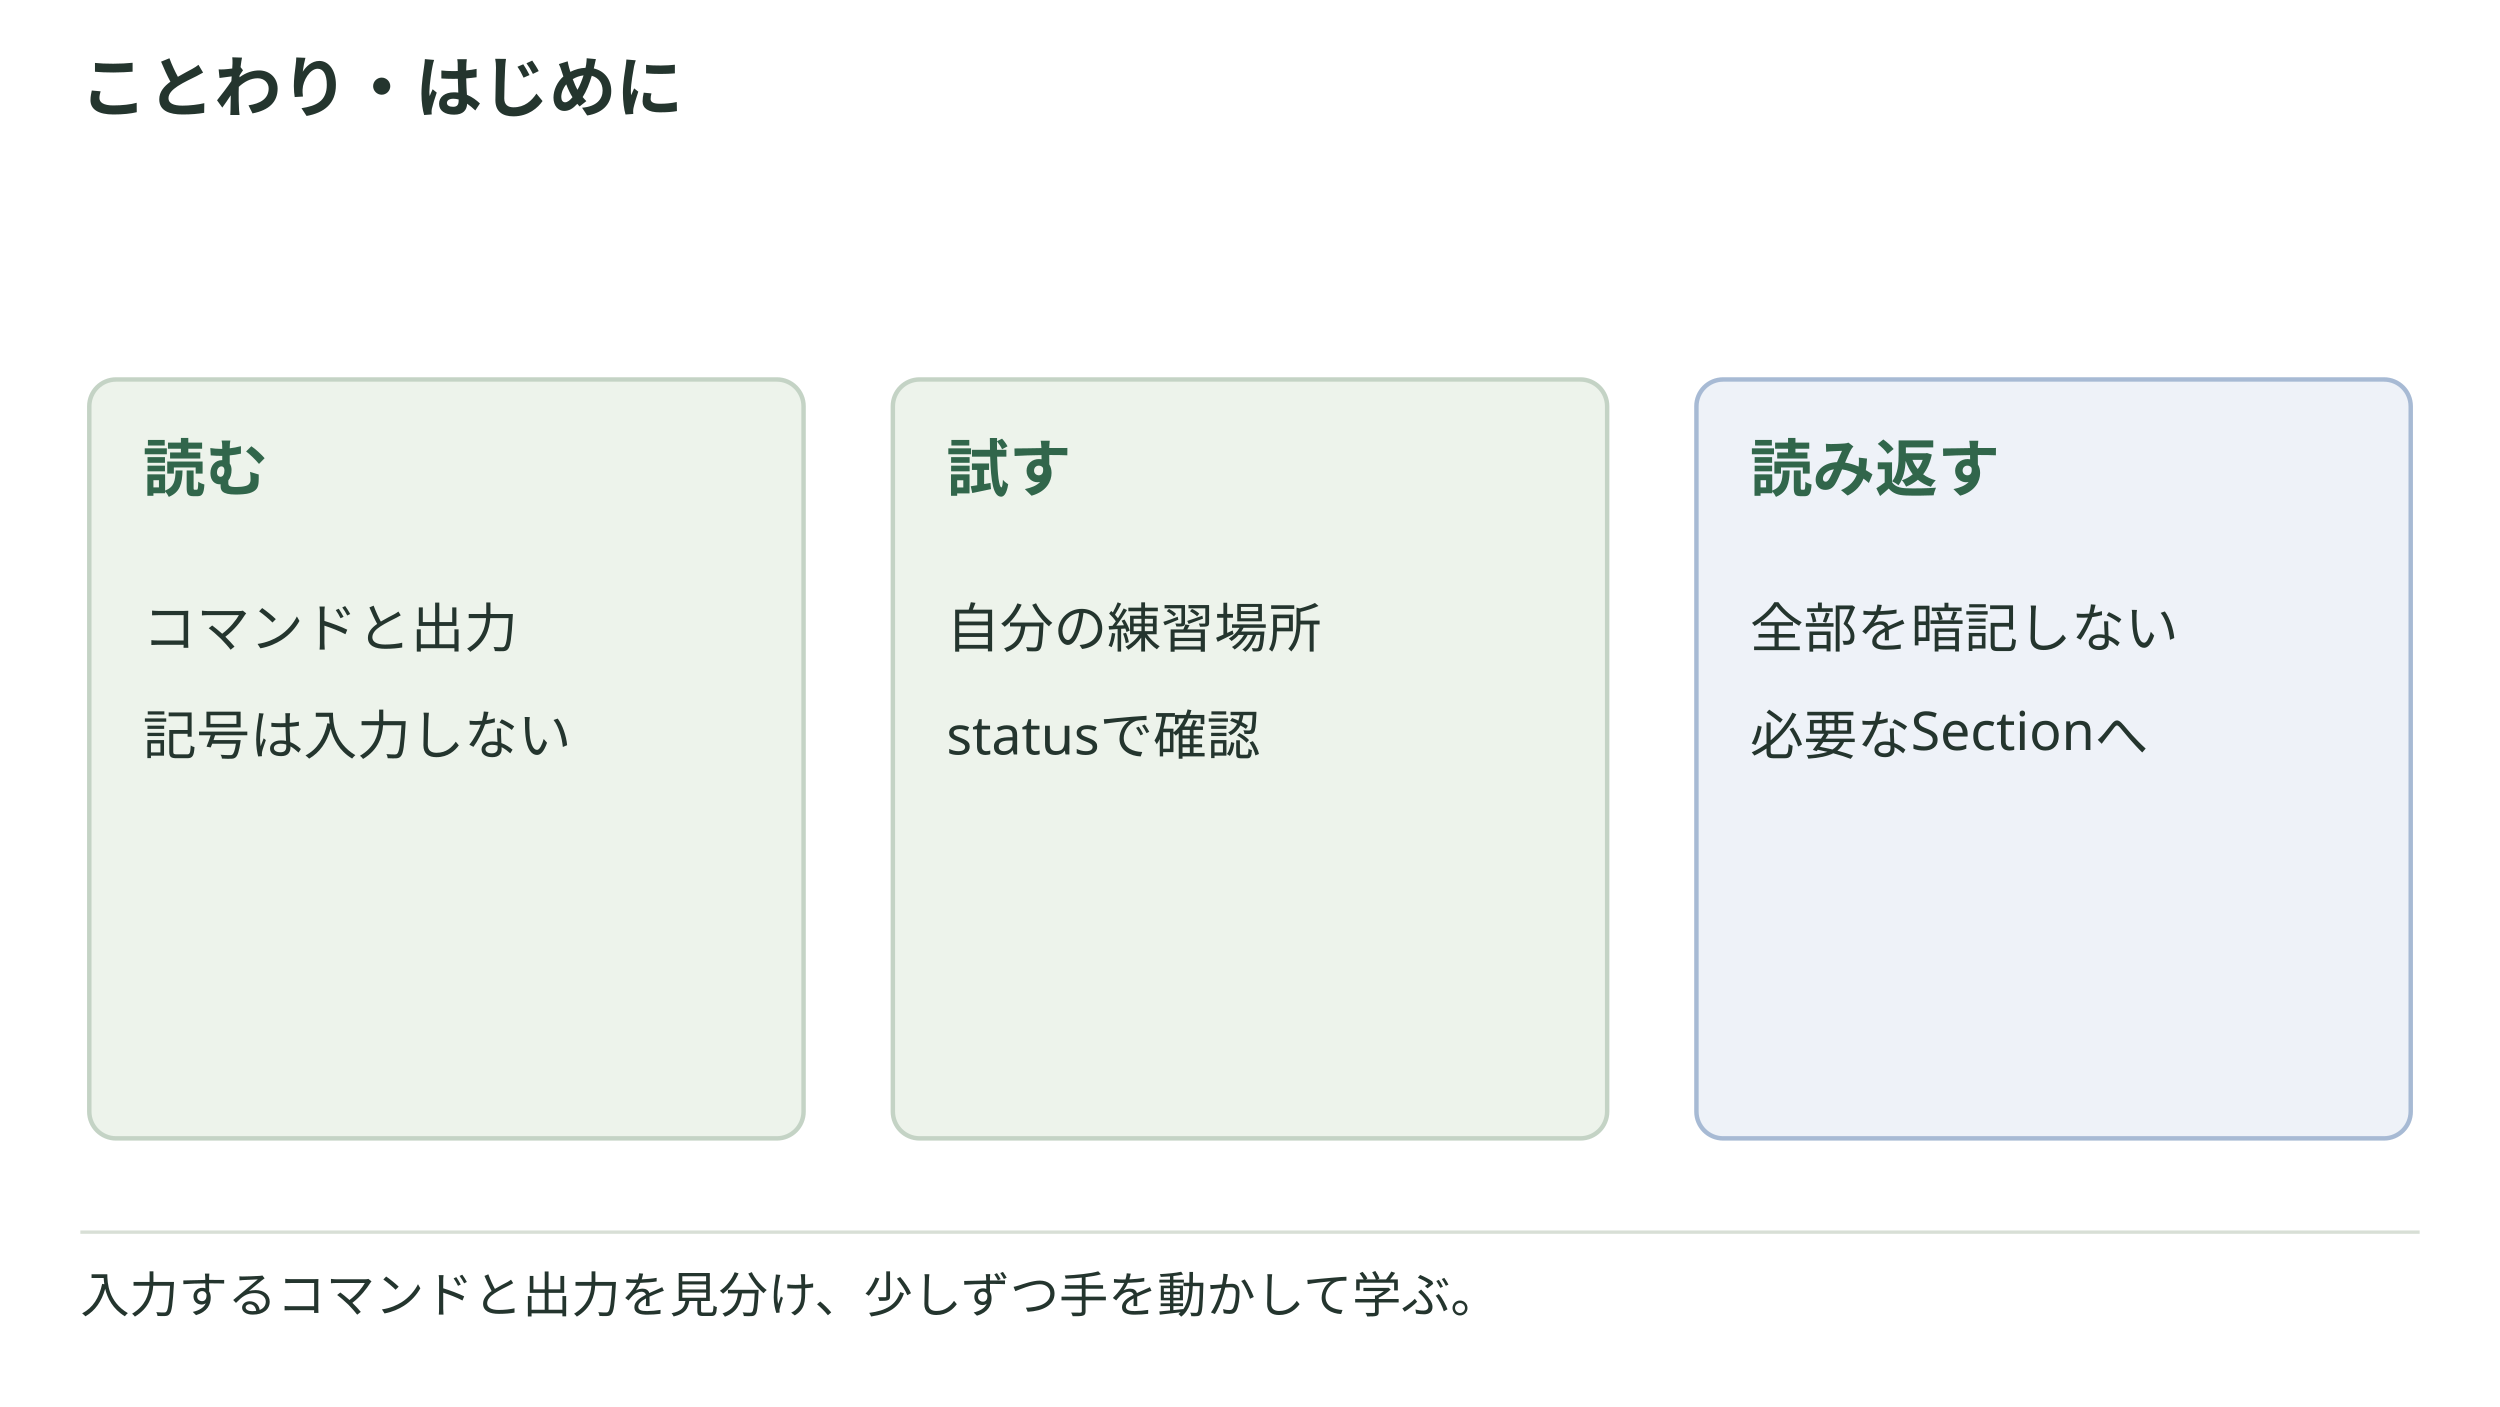
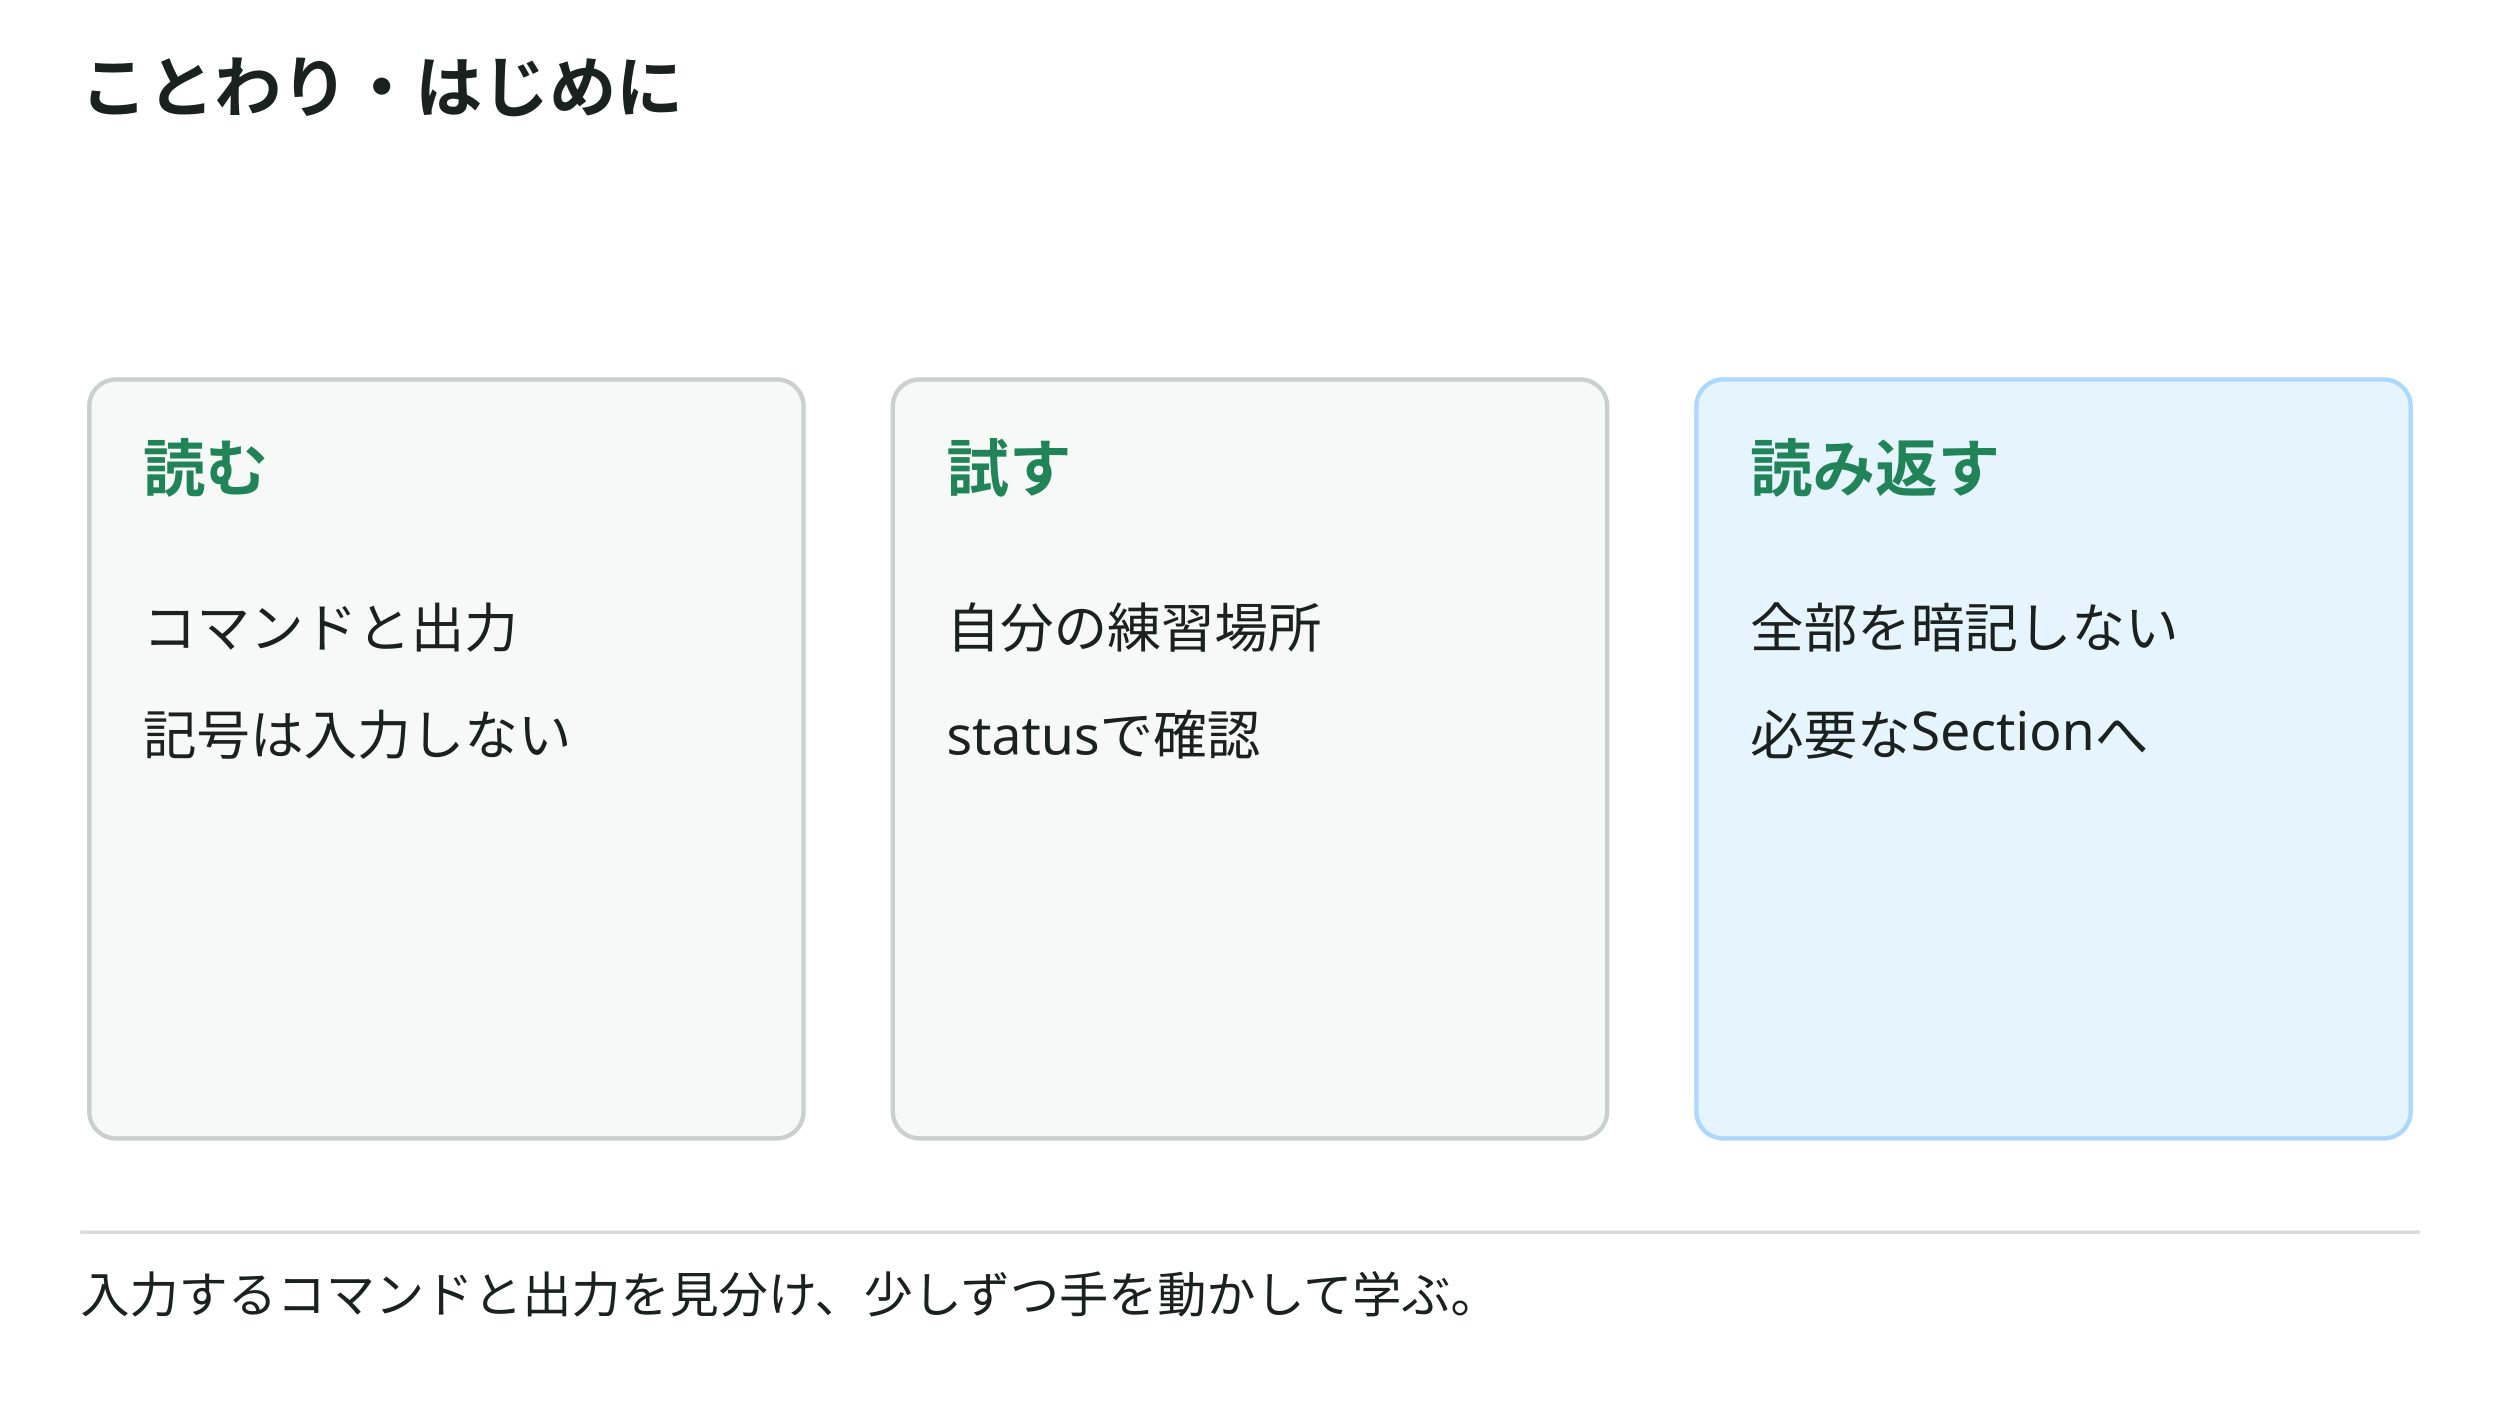
<svg xmlns="http://www.w3.org/2000/svg" class="curriculum-guide" viewBox="0 0 1120 630" role="img" aria-labelledby="curriculum-title curriculum-desc" data-current-state="intro-preparation-notice">
  <style>
- svg.curriculum-guide {background:#fbfcf9;font-family:"Noto Sans JP","Yu Gothic",Meiryo,sans-serif;}
- svg.curriculum-guide text {fill:#24352e;font-size:28px;white-space:pre;}
+ svg.curriculum-guide {background:#fbfdfc;font-family:"Hiragino Sans","Noto Sans JP","Yu Gothic",Meiryo,sans-serif;}
+ svg.curriculum-guide text {fill:#1a211e;font-size:28px;white-space:pre;}
svg.curriculum-guide .heading {font-size:30px;font-weight:700;}
- svg.curriculum-guide .strong {fill:#31664b;font-weight:700;}
+ svg.curriculum-guide .strong {fill:#218358;font-weight:700;}
svg.curriculum-guide .small {font-size:24px;}
svg.curriculum-guide .tiny {font-size:21px;}
svg.curriculum-guide .footer {font-size:22px;}
svg.curriculum-guide .mono {font-family:Consolas,monospace;}
- svg.curriculum-guide .muted {fill:#65736a;}
- svg.curriculum-guide .blue {fill:#486d9b;}
- svg.curriculum-guide .card {fill:#edf3eb;stroke:#c4d3c5;stroke-width:2;}
- svg.curriculum-guide .blue-card {fill:#eef2f8;stroke:#a7bad4;}
- svg.curriculum-guide .divider {fill:none;stroke:#d8dfd6;stroke-width:1.5;}
- svg.curriculum-guide .edge {fill:none;stroke:#a2ada5;stroke-width:3;}
- svg.curriculum-guide .action {fill:none;stroke:#31664b;stroke-width:2.5;}
- svg.curriculum-guide .commit {fill:#6f9e78;stroke:#31664b;stroke-width:2;}
- svg.curriculum-guide .faded {fill:#f1f3f0;stroke:#b9c2ba;stroke-dasharray:3 3;}
- svg.curriculum-guide .reference {fill:none;stroke:#31664b;stroke-width:2.5;}
+ svg.curriculum-guide .muted {fill:#5f6563;}
+ svg.curriculum-guide .blue {fill:#0d74ce;}
+ svg.curriculum-guide .card {fill:#f7f9f8;stroke:#cbcfcd;stroke-width:2;}
+ svg.curriculum-guide .blue-card {fill:#e6f4fe;stroke:#acd8fc;}
+ svg.curriculum-guide .divider {fill:none;stroke:#d7dad9;stroke-width:1.5;}
+ svg.curriculum-guide .edge {fill:none;stroke:#868e8b;stroke-width:3;}
+ svg.curriculum-guide .action {fill:none;stroke:#218358;stroke-width:2.5;}
+ svg.curriculum-guide .commit {fill:#30a46c;stroke:#218358;stroke-width:2;}
+ svg.curriculum-guide .faded {fill:#f7f9f8;stroke:#b8bcba;stroke-dasharray:3 3;}
+ svg.curriculum-guide .reference {fill:none;stroke:#218358;stroke-width:2.5;}
svg.curriculum-guide &gt; g[data-state] {display:none;}
svg.curriculum-guide[data-current-state="intro-preparation-notice"] &gt; g[data-state="intro-preparation-notice"],
svg.curriculum-guide[data-current-state="intro-conclusion-conclusion"] &gt; g[data-state="intro-conclusion-conclusion"],
svg.curriculum-guide[data-current-state="solo-flow-simple-flow"] &gt; g[data-state="solo-flow-simple-flow"],
svg.curriculum-guide[data-current-state="solo-basic-stash-options"] &gt; g[data-state="solo-basic-stash-options"],
svg.curriculum-guide[data-current-state="solo-practice-create-repository"] &gt; g[data-state="solo-practice-create-repository"],
svg.curriculum-guide[data-current-state="solo-practice-ssh-clone"] &gt; g[data-state="solo-practice-ssh-clone"],
svg.curriculum-guide[data-current-state="solo-practice-record"] &gt; g[data-state="solo-practice-record"],
svg.curriculum-guide[data-current-state="solo-practice-publish"] &gt; g[data-state="solo-practice-publish"],
svg.curriculum-guide[data-current-state="solo-summary-summary"] &gt; g[data-state="solo-summary-summary"],
svg.curriculum-guide[data-current-state="branches-internals-primitive"] &gt; g[data-state="branches-internals-primitive"],
svg.curriculum-guide[data-current-state="branches-concepts-branch-commit"] &gt; g[data-state="branches-concepts-branch-commit"],
svg.curriculum-guide[data-current-state="branches-summary-reachable"] &gt; g[data-state="branches-summary-reachable"],
svg.curriculum-guide[data-current-state="collaboration-issues-motivation"] &gt; g[data-state="collaboration-issues-motivation"],
svg.curriculum-guide[data-current-state="branch-commands-branch-branch"] &gt; g[data-state="branch-commands-branch-branch"],
svg.curriculum-guide[data-current-state="branch-commands-switch-checkout-switch"] &gt; g[data-state="branch-commands-switch-checkout-switch"],
svg.curriculum-guide[data-current-state="advanced-inspect-show-and-blame"] &gt; g[data-state="advanced-inspect-show-and-blame"],
svg.curriculum-guide[data-current-state="advanced-remote-remote-and-tracking"] &gt; g[data-state="advanced-remote-remote-and-tracking"],
svg.curriculum-guide[data-current-state="advanced-recover-rescue-branch"] &gt; g[data-state="advanced-recover-rescue-branch"],
svg.curriculum-guide[data-current-state="advanced-tags-release-tag"] &gt; g[data-state="advanced-tags-release-tag"],
svg.curriculum-guide[data-current-state="advanced-bisect-bisect-start"] &gt; g[data-state="advanced-bisect-bisect-start"],
svg.curriculum-guide[data-current-state="advanced-bisect-bisect-finish"] &gt; g[data-state="advanced-bisect-bisect-finish"],
svg.curriculum-guide[data-current-state="tips-worktree-worktree-lifecycle"] &gt; g[data-state="tips-worktree-worktree-lifecycle"],
svg.curriculum-guide[data-current-state="tips-submodule-submodule-update"] &gt; g[data-state="tips-submodule-submodule-update"],
svg.curriculum-guide[data-current-state="tips-conflicts-conflict-map"] &gt; g[data-state="tips-conflicts-conflict-map"],
svg.curriculum-guide[data-current-state="tips-conflicts-stash-conflict"] &gt; g[data-state="tips-conflicts-stash-conflict"],
svg.curriculum-guide[data-current-state="tips-conflicts-rebase-conflict"] &gt; g[data-state="tips-conflicts-rebase-conflict"],
svg.curriculum-guide[data-current-state="tips-data-loss-loss-reset-checkout"] &gt; g[data-state="tips-data-loss-loss-reset-checkout"],
svg.curriculum-guide[data-current-state="tips-data-loss-loss-clean"] &gt; g[data-state="tips-data-loss-loss-clean"],
svg.curriculum-guide[data-current-state="tips-data-loss-loss-unreachable"] &gt; g[data-state="tips-data-loss-loss-unreachable"],
svg.curriculum-guide[data-current-state="tips-aliases-git-alias"] &gt; g[data-state="tips-aliases-git-alias"],
svg.curriculum-guide[data-current-state="tips-aliases-bash-alias"] &gt; g[data-state="tips-aliases-bash-alias"],
svg.curriculum-guide[data-current-state="tips-aliases-powershell-function"] &gt; g[data-state="tips-aliases-powershell-function"],
svg.curriculum-guide[data-current-state="tips-gh-gh-intro"] &gt; g[data-state="tips-gh-gh-intro"],
svg.curriculum-guide[data-current-state="tips-gh-gh-issue-workflow"] &gt; g[data-state="tips-gh-gh-issue-workflow"],
- svg.curriculum-guide[data-current-state="tips-gh-gh-pr-workflow"] &gt; g[data-state="tips-gh-gh-pr-workflow"] {display:block;}
+ svg.curriculum-guide[data-current-state="tips-gh-gh-pr-workflow"] &gt; g[data-state="tips-gh-gh-pr-workflow"],
+ svg.curriculum-guide[data-current-state="collaboration-summary-workflow"] &gt; g[data-state="collaboration-summary-workflow"],
+ svg.curriculum-guide[data-current-state="collaboration-summary-review"] &gt; g[data-state="collaboration-summary-review"] {display:block;}
</style>
  <g data-state="intro-preparation-notice">
    <text x="36" y="50" class="heading">ことわり・はじめに</text>
    <rect x="40" y="170" width="320" height="340" rx="12" class="card" />
    <text x="64" y="220" class="strong">読む</text>
    <text x="64" y="290" class="small">コマンドと出力</text>
    <text x="64" y="338" class="small">記号は入力しない</text>
    <rect x="400" y="170" width="320" height="340" rx="12" class="card" />
    <text x="424" y="220" class="strong">試す</text>
    <text x="424" y="290" class="small">自分の練習場所</text>
    <text x="424" y="338" class="small">statusで確認</text>
    <rect x="760" y="170" width="320" height="340" rx="12" class="card blue-card" />
    <text x="784" y="220" class="strong">読み返す</text>
    <text x="784" y="290" class="small">全部を暗記しない</text>
    <text x="784" y="338" class="small">必要なSectionへ</text>
    <path d="M36 552 H1084" class="divider" />
    <text x="36" y="588" class="footer">入力するコマンドと出力を見分け、少しずつ手を動かして学ぶ。</text>
  </g>
  <g data-state="intro-conclusion-conclusion">
    <text x="36" y="50" class="heading">まずは結論：記録して、共有する</text>
    <rect x="40" y="170" width="320" height="340" rx="12" class="card" />
    <text x="64" y="220" class="strong">作業ファイル</text>
    <text x="64" y="290" class="small">編集して保存</text>
    <text x="64" y="338" class="small">statusで確認</text>
    <rect x="400" y="170" width="320" height="340" rx="12" class="card" />
    <text x="424" y="220" class="strong">手元の履歴</text>
    <text x="424" y="290" class="small">addで選ぶ</text>
    <text x="424" y="338" class="small">commitで記録</text>
    <rect x="760" y="170" width="320" height="340" rx="12" class="card blue-card" />
    <text x="784" y="220" class="strong">共有先の履歴</text>
    <text x="784" y="290" class="small">pushで送る</text>
    <text x="784" y="338" class="small">pullで取り込む</text>
    <path d="M36 552 H1084" class="divider" />
    <text x="36" y="588" class="footer">保存の次にadd・commitで履歴を残し、pushで共有先へ送る。</text>
  </g>
  <g data-state="solo-flow-simple-flow">
    <text x="36" y="50" class="heading">簡単な流れ：4つの領域と3つの操作</text>
    <rect x="40" y="195" width="230" height="225" rx="12" class="card" />
    <text x="58" y="250" class="mono strong small">working tree</text>
    <text x="58" y="305" class="small">編集するファイル</text>
    <path class="action" d="M274 370 h30 m-8 -6 l8 6 l-8 6" />
    <text x="245" y="460" class="small mono">add</text>
    <rect x="310" y="195" width="230" height="225" rx="12" class="card" />
    <text x="328" y="250" class="mono strong small">index</text>
    <text x="328" y="305" class="small">次の記録の内容</text>
    <path class="action" d="M544 370 h30 m-8 -6 l8 6 l-8 6" />
    <text x="515" y="460" class="small mono">commit</text>
    <rect x="580" y="195" width="230" height="225" rx="12" class="card" />
    <text x="598" y="250" class="mono strong small">local repo.</text>
    <text x="598" y="305" class="small">手元の履歴</text>
    <path class="action" d="M814 370 h30 m-8 -6 l8 6 l-8 6" />
    <text x="785" y="460" class="small mono">push</text>
    <rect x="850" y="195" width="230" height="225" rx="12" class="card" />
    <text x="868" y="250" class="mono strong small">remote repo.</text>
    <text x="868" y="305" class="small">共有先の履歴</text>
    <path d="M36 552 H1084" class="divider" />
    <text x="36" y="588" class="footer">working tree → index → local repository → remote repositoryの順に反映する。</text>
  </g>
  <g data-state="solo-basic-stash-options">
    <text x="36" y="50" class="heading">stashの既定・apply・pop・-u・saveを区別する</text>
    <rect x="40" y="170" width="320" height="340" rx="12" class="card" />
    <text x="64" y="220" class="strong">退避</text>
    <text x="64" y="290" class="small">stash / stash push</text>
    <text x="64" y="338" class="small">-u は未追跡も</text>
    <rect x="400" y="170" width="320" height="340" rx="12" class="card" />
    <text x="424" y="220" class="strong">適用して残す</text>
    <text x="424" y="290" class="small">stash apply</text>
    <text x="424" y="338" class="small">listから選ぶ</text>
    <rect x="760" y="170" width="320" height="340" rx="12" class="card blue-card" />
    <text x="784" y="220" class="strong">適用後に削除</text>
    <text x="784" y="290" class="small">stash pop</text>
    <text x="784" y="338" class="small">競合時は残る</text>
    <path d="M36 552 H1084" class="divider" />
    <text x="36" y="588" class="footer">pushで退避し、listで選び、applyかpopで戻す。-uは未追跡も含む。</text>
  </g>
  <g data-state="solo-practice-create-repository">
    <text x="36" y="50" class="heading">GitHubで練習用リポジトリを作る</text>
    <rect x="40" y="170" width="320" height="340" rx="12" class="card" />
    <text x="64" y="220" class="strong">GitHubで作成</text>
    <text x="64" y="290" class="small">自分のアカウント</text>
    <text x="64" y="338" class="small">READMEを追加</text>
    <rect x="400" y="170" width="320" height="340" rx="12" class="card" />
    <text x="424" y="220" class="strong">SSH URLを確認</text>
    <text x="424" y="290" class="small">CodeからSSHを選ぶ</text>
    <text x="424" y="338" class="small">git@github.com:...</text>
    <rect x="760" y="170" width="320" height="340" rx="12" class="card blue-card" />
    <text x="784" y="220" class="strong">次はclone</text>
    <text x="784" y="290" class="small">新しい作業場所へ</text>
    <text x="784" y="338" class="small">既存作業と分ける</text>
    <path d="M36 552 H1084" class="divider" />
    <text x="36" y="588" class="footer">GitHubにREADME付きの練習用リポジトリを作り、SSH URLをコピーする。</text>
  </g>
  <g data-state="solo-practice-ssh-clone">
    <text x="36" y="50" class="heading">SSHでcloneし、作業場所へ移動する</text>
    <rect x="40" y="170" width="320" height="340" rx="12" class="card" />
    <text x="64" y="220" class="strong">共有先</text>
    <text x="64" y="290" class="small">自分のSSH URL</text>
    <text x="64" y="338" class="small">README付きのmain</text>
    <rect x="400" y="170" width="320" height="340" rx="12" class="card" />
    <text x="424" y="220" class="strong">clone</text>
    <text x="424" y="290" class="small">新しいフォルダー</text>
    <text x="424" y="338" class="small">cdで中へ移動</text>
    <rect x="760" y="170" width="320" height="340" rx="12" class="card blue-card" />
    <text x="784" y="220" class="strong">作業前の確認</text>
    <text x="784" y="290" class="small">remote -v</text>
    <text x="784" y="338" class="small">status</text>
    <path d="M36 552 H1084" class="divider" />
    <text x="36" y="588" class="footer">SSH URLからcloneし、正しいフォルダーと共有先で作業しているか確認する。</text>
  </g>
  <g data-state="solo-practice-record">
    <text x="36" y="50" class="heading">hello.pyをaddして、commitする</text>
    <rect x="40" y="170" width="320" height="340" rx="12" class="card" />
    <text x="64" y="220" class="strong">hello.py</text>
    <text x="64" y="290" class="small">ファイルを保存</text>
    <text x="64" y="338" class="small">まだ未追跡</text>
    <rect x="400" y="170" width="320" height="340" rx="12" class="card" />
    <text x="424" y="220" class="strong">add → commit</text>
    <text x="424" y="290" class="small">記録する内容を確認</text>
    <text x="424" y="338" class="small">手元にcommitを作る</text>
    <rect x="760" y="170" width="320" height="340" rx="12" class="card blue-card" />
    <text x="784" y="220" class="strong">確認</text>
    <text x="784" y="290" class="small">logに変更の記録</text>
    <text x="784" y="338" class="small">statusがclean</text>
    <path d="M36 552 H1084" class="divider" />
    <text x="36" y="588" class="footer">indexを確認してhello.pyを記録する。この時点では、まだ手元の履歴だけ。</text>
  </g>
  <g data-state="solo-practice-publish">
    <text x="36" y="50" class="heading">pushし、GitHubで記録を確かめる</text>
    <rect x="40" y="170" width="320" height="340" rx="12" class="card" />
    <text x="64" y="220" class="strong">手元のmain</text>
    <text x="64" y="290" class="small">hello.pyを記録済み</text>
    <text x="64" y="338" class="small">origin/mainを追跡</text>
    <rect x="400" y="170" width="320" height="340" rx="12" class="card" />
    <text x="424" y="220" class="strong">push</text>
    <text x="424" y="290" class="small">記録したcommitを送る</text>
    <text x="424" y="338" class="small">拒否の理由は確認</text>
    <rect x="760" y="170" width="320" height="340" rx="12" class="card blue-card" />
    <text x="784" y="220" class="strong">GitHubで確認</text>
    <text x="784" y="290" class="small">hello.pyが見える</text>
    <text x="784" y="338" class="small">commitも見える</text>
    <path d="M36 552 H1084" class="divider" />
    <text x="36" y="588" class="footer">push後にGitHubでファイルとcommitを確認して、記録と共有を結び付ける。</text>
  </g>
  <g data-state="solo-summary-summary">
    <text x="36" y="50" class="heading">前半のまとめ：状態を読んで、変更を記録する</text>
    <rect x="40" y="170" width="320" height="340" rx="12" class="card" />
    <text x="64" y="220" class="strong">状態を読む</text>
    <text x="64" y="290" class="small">status / diff</text>
    <text x="64" y="338" class="small">何を変えたか確認</text>
    <rect x="400" y="170" width="320" height="340" rx="12" class="card" />
    <text x="424" y="220" class="strong">記録する</text>
    <text x="424" y="290" class="small">add / commit</text>
    <text x="424" y="338" class="small">目的をメッセージに</text>
    <rect x="760" y="170" width="320" height="340" rx="12" class="card blue-card" />
    <text x="784" y="220" class="strong">共有する</text>
    <text x="784" y="290" class="small">push / pull</text>
    <text x="784" y="338" class="small">GitHubで確認</text>
    <path d="M36 552 H1084" class="divider" />
    <text x="36" y="588" class="footer">clone・add・commit・push・pull・statusを、流れの中で使い分ける。</text>
  </g>
  <g data-state="branches-internals-primitive">
    <text x="36" y="50" class="heading">Gitは意外と原始的：記録と目印を組み合わせる</text>
    <rect x="40" y="170" width="320" height="340" rx="12" class="card" />
    <text x="64" y="220" class="strong">保存された内容</text>
    <text x="64" y="290" class="small">blob / tree</text>
    <text x="64" y="338" class="small">同じ内容を再利用</text>
    <rect x="400" y="170" width="320" height="340" rx="12" class="card" />
    <text x="424" y="220" class="strong">commit</text>
    <text x="424" y="290" class="small">treeと親を覚える</text>
    <text x="424" y="338" class="small">作者・説明も保存</text>
    <rect x="760" y="170" width="320" height="340" rx="12" class="card blue-card" />
    <text x="784" y="220" class="strong">名前付きの参照</text>
    <text x="784" y="290" class="small">branch → commit</text>
    <text x="784" y="338" class="small">HEAD → branch</text>
    <path d="M36 552 H1084" class="divider" />
    <text x="36" y="588" class="footer">保存したcommitを名前で指す。commitが増えると、現在のbranchの目印が動く。</text>
  </g>
  <g data-state="branches-concepts-branch-commit">
    <text x="36" y="50" class="heading">作業branchでcommitすると、その目印だけが進む</text>
    <rect x="40" y="170" width="320" height="340" rx="12" class="card" />
    <text x="64" y="220" class="strong">切り替え</text>
    <text x="64" y="290" class="small">HEAD → feature/name</text>
    <text x="64" y="338" class="small">mainと同じcommit</text>
    <rect x="400" y="170" width="320" height="340" rx="12" class="card" />
    <text x="424" y="220" class="strong">commitを追加</text>
    <text x="424" y="290" class="small">親は直前のcommit</text>
    <text x="424" y="338" class="small">新しい記録ができる</text>
    <rect x="760" y="170" width="320" height="340" rx="12" class="card blue-card" />
    <text x="784" y="220" class="strong">参照先の違い</text>
    <text x="784" y="290" class="small">feature/nameだけ進む</text>
    <text x="784" y="338" class="small">mainは元の位置</text>
    <path d="M36 552 H1084" class="divider" />
    <text x="36" y="588" class="footer">commitで動くのはHEADが指すbranch。ほかのbranchはその場に残る。</text>
  </g>
  <g data-state="branches-summary-reachable">
    <text x="36" y="50" class="heading">commit graphに出るのは、指定した参照からたどれる履歴</text>
    <text x="52" y="154" class="strong">通常のlog：HEADから</text>
    <text x="620" y="154" class="strong">--all：ほかの参照も含む</text>
    <path d="M155 480 V220 M155 400 L325 340 V255" class="edge" />
    <circle cx="155" cy="480" r="14" class="commit " />
    <text x="97" y="488" class="small mono">c1</text>
    <circle cx="155" cy="400" r="14" class="commit " />
    <text x="97" y="408" class="small mono">c2</text>
    <circle cx="155" cy="310" r="14" class="commit " />
    <text x="97" y="318" class="small mono">c3</text>
    <circle cx="155" cy="220" r="14" class="commit " />
    <text x="97" y="228" class="small mono">c4</text>
    <circle cx="325" cy="340" r="14" class="commit faded" />
    <text x="267" y="348" class="small mono">f1</text>
    <circle cx="325" cy="255" r="14" class="commit faded" />
    <text x="267" y="263" class="small mono">f2</text>
    <rect x="131" y="196" width="48" height="48" rx="5" class="reference" />
    <text x="193" y="229" class="small strong">main / HEAD</text>
    <rect x="301" y="231" width="48" height="48" rx="5" class="reference" />
    <text x="360" y="264" class="small blue">feature</text>
    <text x="250" y="462" class="tiny muted">HEADからは未到達</text>
    <path d="M720 480 V220 M720 400 L890 340 V255" class="edge" />
    <circle cx="720" cy="480" r="14" class="commit " />
    <text x="662" y="488" class="small mono">c1</text>
    <circle cx="720" cy="400" r="14" class="commit " />
    <text x="662" y="408" class="small mono">c2</text>
    <circle cx="720" cy="310" r="14" class="commit " />
    <text x="662" y="318" class="small mono">c3</text>
    <circle cx="720" cy="220" r="14" class="commit " />
    <text x="662" y="228" class="small mono">c4</text>
    <circle cx="890" cy="340" r="14" class="commit " />
    <text x="832" y="348" class="small mono">f1</text>
    <circle cx="890" cy="255" r="14" class="commit " />
    <text x="832" y="263" class="small mono">f2</text>
    <rect x="696" y="196" width="48" height="48" rx="5" class="reference" />
    <text x="758" y="229" class="small strong">main / HEAD</text>
    <rect x="866" y="231" width="48" height="48" rx="5" class="reference" />
    <text x="925" y="264" class="small blue">feature</text>
    <text x="815" y="462" class="tiny blue">featureから到達</text>
    <path d="M36 552 H1084" class="divider" />
    <text x="36" y="588" class="footer">HEADやbranchなどの出発点から親をたどる。--allで表示対象の参照が広がる。</text>
  </g>
  <g data-state="collaboration-issues-motivation">
    <text x="36" y="50" class="heading">Issueで、作業する理由と範囲を共有する</text>
    <rect x="40" y="170" width="320" height="340" rx="12" class="card" />
    <text x="64" y="220" class="strong">困っていること</text>
    <text x="64" y="290" class="small">問題・背景</text>
    <text x="64" y="338" class="small">再現する条件</text>
    <rect x="400" y="170" width="320" height="340" rx="12" class="card" />
    <text x="424" y="220" class="strong">実現したいこと</text>
    <text x="424" y="290" class="small">期待する動作</text>
    <text x="424" y="338" class="small">完了の判断基準</text>
    <rect x="760" y="170" width="320" height="340" rx="12" class="card blue-card" />
    <text x="784" y="220" class="strong">作業へつなぐ</text>
    <text x="784" y="290" class="small">担当・branch・PR</text>
    <text x="784" y="338" class="small">Issue番号で関連付け</text>
    <path d="M36 552 H1084" class="divider" />
    <text x="36" y="588" class="footer">Issueは、作業の理由と「何ができたら完了か」を共有する場所。</text>
  </g>
  <g data-state="branch-commands-branch-branch">
    <text x="36" y="50" class="heading">branch：一覧・作成・削除を使い分ける</text>
    <rect x="40" y="170" width="320" height="340" rx="12" class="card" />
    <text x="64" y="220" class="strong">一覧</text>
    <text x="64" y="290" class="small">branch / -r / -a</text>
    <text x="64" y="338" class="small">* が現在のbranch</text>
    <rect x="400" y="170" width="320" height="340" rx="12" class="card" />
    <text x="424" y="220" class="strong">作成</text>
    <text x="424" y="290" class="small">branch feature/name</text>
    <text x="424" y="338" class="small">作成だけでは移動しない</text>
    <rect x="760" y="170" width="320" height="340" rx="12" class="card blue-card" />
    <text x="784" y="220" class="strong">削除</text>
    <text x="784" y="290" class="small">branch -d branch-name</text>
    <text x="784" y="338" class="small">統合済みか確認</text>
    <path d="M36 552 H1084" class="divider" />
    <text x="36" y="588" class="footer">branchは目印の管理。作成と切り替え、手元と共有先の削除を区別する。</text>
  </g>
  <g data-state="branch-commands-switch-checkout-switch">
    <text x="36" y="50" class="heading">checkoutとswitch：切り替える対象を確認する</text>
    <rect x="40" y="170" width="320" height="340" rx="12" class="card" />
    <text x="64" y="220" class="strong">branchへ移動</text>
    <text x="64" y="290" class="small">switch main</text>
    <text x="64" y="338" class="small">checkout main と対応</text>
    <rect x="400" y="170" width="320" height="340" rx="12" class="card" />
    <text x="424" y="220" class="strong">作成して移動</text>
    <text x="424" y="290" class="small">switch -c feature/name</text>
    <text x="424" y="338" class="small">目印を作って切り替え</text>
    <rect x="760" y="170" width="320" height="340" rx="12" class="card blue-card" />
    <text x="784" y="220" class="strong">commitを直接見る</text>
    <text x="784" y="290" class="small">switch --detach ID</text>
    <text x="784" y="338" class="small">detached HEADになる</text>
    <path d="M36 552 H1084" class="divider" />
    <text x="36" y="588" class="footer">branchへの切り替えはswitch。checkoutにはファイル復元の用途もある。</text>
  </g>
  <g data-state="advanced-inspect-show-and-blame">
    <text x="36" y="50" class="heading">変更の由来を show と blame でたどる</text>
    <rect x="40" y="170" width="320" height="340" rx="12" class="card" />
    <text x="64" y="220" class="strong">行を選ぶ</text>
    <text x="64" y="290" class="small">README.md</text>
    <text x="64" y="338" class="small">気になる変更</text>
    <rect x="400" y="170" width="320" height="340" rx="12" class="card" />
    <text x="424" y="220" class="strong">履歴をたどる</text>
    <text x="424" y="290" class="small">git blame</text>
    <text x="424" y="338" class="small">commitを特定</text>
    <rect x="760" y="170" width="320" height="340" rx="12" class="card blue-card" />
    <text x="784" y="220" class="strong">理由を読む</text>
    <text x="784" y="290" class="small">git show</text>
    <text x="784" y="338" class="small">差分と説明</text>
    <path d="M36 552 H1084" class="divider" />
    <text x="36" y="588" class="footer">行からcommitへ進み、差分と説明を合わせて読む。</text>
  </g>
  <g data-state="advanced-remote-remote-and-tracking">
    <text x="36" y="50" class="heading">接続先と追跡先を確認する</text>
    <rect x="40" y="170" width="320" height="340" rx="12" class="card" />
    <text x="64" y="220" class="strong">接続先</text>
    <text x="64" y="290" class="small">origin</text>
    <text x="64" y="338" class="small">URLを確認</text>
    <rect x="400" y="170" width="320" height="340" rx="12" class="card" />
    <text x="424" y="220" class="strong">手元のbranch</text>
    <text x="424" y="290" class="small">feature/readme</text>
    <text x="424" y="338" class="small">自分の作業位置</text>
    <rect x="760" y="170" width="320" height="340" rx="12" class="card blue-card" />
    <text x="784" y="220" class="strong">追跡先</text>
    <text x="784" y="290" class="small">origin/feature/readme</text>
    <text x="784" y="338" class="small">fetch時点の情報</text>
    <path d="M36 552 H1084" class="divider" />
    <text x="36" y="588" class="footer">originのURLとbranchの追跡先は別々に確認する。</text>
  </g>
  <g data-state="advanced-recover-rescue-branch">
    <text x="36" y="50" class="heading">見つけたcommitに救出用branchを付ける</text>
    <rect x="40" y="170" width="320" height="340" rx="12" class="card" />
    <text x="64" y="220" class="strong">探す</text>
    <text x="64" y="290" class="small">git reflog</text>
    <text x="64" y="338" class="small">HEADの移動履歴</text>
    <rect x="400" y="170" width="320" height="340" rx="12" class="card" />
    <text x="424" y="220" class="strong">確かめる</text>
    <text x="424" y="290" class="small">git show</text>
    <text x="424" y="338" class="small">必要な内容か</text>
    <rect x="760" y="170" width="320" height="340" rx="12" class="card blue-card" />
    <text x="784" y="220" class="strong">名前を付ける</text>
    <text x="784" y="290" class="small">rescue/work</text>
    <text x="784" y="338" class="small">作業中の位置は維持</text>
    <path d="M36 552 H1084" class="divider" />
    <text x="36" y="588" class="footer">戻す前に内容を確かめ、救出用の名前を付ける。</text>
  </g>
  <g data-state="advanced-tags-release-tag">
    <text x="36" y="50" class="heading">tagで公開した版に名前を付ける</text>
    <rect x="40" y="170" width="320" height="340" rx="12" class="card" />
    <text x="64" y="220" class="strong">branch</text>
    <text x="64" y="290" class="small">次のcommitへ進む</text>
    <text x="64" y="338" class="small">main</text>
    <rect x="400" y="170" width="320" height="340" rx="12" class="card" />
    <text x="424" y="220" class="strong">tag</text>
    <text x="424" y="290" class="small">特定の版を指す</text>
    <text x="424" y="338" class="small">v1.0.0</text>
    <rect x="760" y="170" width="320" height="340" rx="12" class="card blue-card" />
    <text x="784" y="220" class="strong">共有</text>
    <text x="784" y="290" class="small">対象tagを指定</text>
    <text x="784" y="338" class="small">push先も確認</text>
    <path d="M36 552 H1084" class="divider" />
    <text x="36" y="588" class="footer">branchは作業の先端、tagは版の目印。</text>
  </g>
  <g data-state="advanced-bisect-bisect-start">
    <text x="36" y="50" class="heading">bisectで不具合が入ったcommitを絞る</text>
    <rect x="40" y="170" width="320" height="340" rx="12" class="card" />
    <text x="64" y="220" class="strong">正常な版</text>
    <text x="64" y="290" class="small">GOOD_COMMIT</text>
    <text x="64" y="338" class="small">再現しない</text>
    <rect x="400" y="170" width="320" height="340" rx="12" class="card" />
    <text x="424" y="220" class="strong">調査範囲</text>
    <text x="424" y="290" class="small">中間のcommit</text>
    <text x="424" y="338" class="small">同じ条件で確認</text>
    <rect x="760" y="170" width="320" height="340" rx="12" class="card blue-card" />
    <text x="784" y="220" class="strong">不具合の版</text>
    <text x="784" y="290" class="small">BAD_COMMIT</text>
    <text x="784" y="338" class="small">再現する</text>
    <path d="M36 552 H1084" class="divider" />
    <text x="36" y="588" class="footer">正常な版と不具合のある版の間を、半分ずつ調べる。</text>
  </g>
  <g data-state="advanced-bisect-bisect-finish">
    <text x="36" y="50" class="heading">判定を繰り返し、調査を終了する</text>
    <rect x="40" y="170" width="320" height="340" rx="12" class="card" />
    <text x="64" y="220" class="strong">判定する</text>
    <text x="64" y="290" class="small">good または bad</text>
    <text x="64" y="338" class="small">同じテストを使う</text>
    <rect x="400" y="170" width="320" height="340" rx="12" class="card" />
    <text x="424" y="220" class="strong">候補を読む</text>
    <text x="424" y="290" class="small">最初のbad</text>
    <text x="424" y="338" class="small">差分から原因を検証</text>
    <rect x="760" y="170" width="320" height="340" rx="12" class="card blue-card" />
    <text x="784" y="220" class="strong">調査を終える</text>
    <text x="784" y="290" class="small">git bisect reset</text>
    <text x="784" y="338" class="small">開始前の位置へ</text>
    <path d="M36 552 H1084" class="divider" />
    <text x="36" y="588" class="footer">判定条件を揃え、終わったら bisect reset。</text>
  </g>
  <g data-state="tips-worktree-worktree-lifecycle">
    <text x="36" y="50" class="heading">worktreeを追加して、使い終わったら片付ける</text>
    <rect x="40" y="170" width="320" height="340" rx="12" class="card" />
    <text x="64" y="220" class="strong">元の作業場所</text>
    <text x="64" y="290" class="small">main</text>
    <text x="64" y="338" class="small">編集中の作業を維持</text>
    <rect x="400" y="170" width="320" height="340" rx="12" class="card" />
    <text x="424" y="220" class="strong">追加した場所</text>
    <text x="424" y="290" class="small">../seminar-check</text>
    <text x="424" y="338" class="small">checkで別作業</text>
    <rect x="760" y="170" width="320" height="340" rx="12" class="card blue-card" />
    <text x="784" y="220" class="strong">共有するもの</text>
    <text x="784" y="290" class="small">commitの履歴</text>
    <text x="784" y="338" class="small">branchやtag</text>
    <path d="M36 552 H1084" class="divider" />
    <text x="36" y="588" class="footer">別ディレクトリでも同じリポジトリ。各作業の保存を確かめる。</text>
  </g>
  <g data-state="tips-submodule-submodule-update">
    <text x="36" y="50" class="heading">submoduleは「参照するcommit」を更新する</text>
    <rect x="40" y="170" width="320" height="340" rx="12" class="card" />
    <text x="64" y="220" class="strong">子リポジトリ</text>
    <text x="64" y="290" class="small">変更をcommit</text>
    <text x="64" y="338" class="small">先に共有する</text>
    <rect x="400" y="170" width="320" height="340" rx="12" class="card" />
    <text x="424" y="220" class="strong">親リポジトリ</text>
    <text x="424" y="290" class="small">子のハッシュを記録</text>
    <text x="424" y="338" class="small">参照の変更をcommit</text>
    <rect x="760" y="170" width="320" height="340" rx="12" class="card blue-card" />
    <text x="784" y="220" class="strong">受け取る側</text>
    <text x="784" y="290" class="small">submodule update</text>
    <text x="784" y="338" class="small">記録された版を展開</text>
    <path d="M36 552 H1084" class="divider" />
    <text x="36" y="588" class="footer">子のcommitを共有してから、親の参照先を更新する。</text>
  </g>
  <g data-state="tips-conflicts-conflict-map">
    <text x="36" y="50" class="heading">Conflictは「どの操作の途中か」から読む</text>
    <rect x="40" y="170" width="320" height="340" rx="12" class="card" />
    <text x="64" y="220" class="strong">状況を読む</text>
    <text x="64" y="290" class="small">git status</text>
    <text x="64" y="338" class="small">何の操作の途中か</text>
    <rect x="400" y="170" width="320" height="340" rx="12" class="card" />
    <text x="424" y="220" class="strong">内容を決める</text>
    <text x="424" y="290" class="small">両側の意図を読む</text>
    <text x="424" y="338" class="small">編集して動作確認</text>
    <rect x="760" y="170" width="320" height="340" rx="12" class="card blue-card" />
    <text x="784" y="220" class="strong">操作を終える</text>
    <text x="784" y="290" class="small">merge: commit</text>
    <text x="784" y="338" class="small">rebase: continue</text>
    <path d="M36 552 H1084" class="divider" />
    <text x="36" y="588" class="footer">確認 → 完成形へ編集 → add → 操作ごとの終了。</text>
  </g>
  <g data-state="tips-conflicts-stash-conflict">
    <text x="36" y="50" class="heading">stashを戻したときのConflictを解消する</text>
    <rect x="40" y="170" width="320" height="340" rx="12" class="card" />
    <text x="64" y="220" class="strong">退避を適用</text>
    <text x="64" y="290" class="small">apply / pop</text>
    <text x="64" y="338" class="small">変更先との競合</text>
    <rect x="400" y="170" width="320" height="340" rx="12" class="card" />
    <text x="424" y="220" class="strong">解消する</text>
    <text x="424" y="290" class="small">完成形へ編集</text>
    <text x="424" y="338" class="small">addして確認</text>
    <rect x="760" y="170" width="320" height="340" rx="12" class="card blue-card" />
    <text x="784" y="220" class="strong">保存を確かめる</text>
    <text x="784" y="290" class="small">通常のcommit</text>
    <text x="784" y="338" class="small">不要な退避を整理</text>
    <path d="M36 552 H1084" class="divider" />
    <text x="36" y="588" class="footer">退避は残る。解消後は通常のcommitで保存する。</text>
  </g>
  <g data-state="tips-conflicts-rebase-conflict">
    <text x="36" y="50" class="heading">rebaseのConflictは一つずつ解消する</text>
    <rect x="40" y="170" width="320" height="340" rx="12" class="card" />
    <text x="64" y="220" class="strong">停止したcommit</text>
    <text x="64" y="290" class="small">statusで確認</text>
    <text x="64" y="338" class="small">競合箇所を編集</text>
    <rect x="400" y="170" width="320" height="340" rx="12" class="card" />
    <text x="424" y="220" class="strong">次へ進む</text>
    <text x="424" y="290" class="small">git add</text>
    <text x="424" y="338" class="small">rebase --continue</text>
    <rect x="760" y="170" width="320" height="340" rx="12" class="card blue-card" />
    <text x="784" y="220" class="strong">やめる場合</text>
    <text x="784" y="290" class="small">rebase --abort</text>
    <text x="784" y="338" class="small">開始時の状態へ</text>
    <path d="M36 552 H1084" class="divider" />
    <text x="36" y="588" class="footer">一つ直してcontinue。skipはcommitを省く判断。</text>
  </g>
  <g data-state="tips-data-loss-loss-reset-checkout">
    <text x="36" y="50" class="heading">reset・checkoutは未commit変更を上書きし得る</text>
    <rect x="40" y="170" width="320" height="340" rx="12" class="card" />
    <text x="64" y="220" class="strong">HEADと履歴</text>
    <text x="64" y="290" class="small">commit済みの内容</text>
    <text x="64" y="338" class="small">参照を探せる場合</text>
    <rect x="400" y="170" width="320" height="340" rx="12" class="card" />
    <text x="424" y="220" class="strong">index</text>
    <text x="424" y="290" class="small">次のcommitの候補</text>
    <text x="424" y="338" class="small">操作で置き換わる</text>
    <rect x="760" y="170" width="320" height="340" rx="12" class="card blue-card" />
    <text x="784" y="220" class="strong">作業ファイル</text>
    <text x="784" y="290" class="small">未commitの編集</text>
    <text x="784" y="338" class="small">上書き前に保存</text>
    <path d="M36 552 H1084" class="divider" />
    <text x="36" y="588" class="footer">Gitで管理中でも、未記録の編集は守られていない。</text>
  </g>
  <g data-state="tips-data-loss-loss-clean">
    <text x="36" y="50" class="heading">cleanは未追跡ファイルを削除する</text>
    <rect x="40" y="170" width="320" height="340" rx="12" class="card" />
    <text x="64" y="220" class="strong">削除の対象</text>
    <text x="64" y="290" class="small">未追跡ファイル</text>
    <text x="64" y="338" class="small">履歴に内容がない</text>
    <rect x="400" y="170" width="320" height="340" rx="12" class="card" />
    <text x="424" y="220" class="strong">先に確認</text>
    <text x="424" y="290" class="small">git clean -n</text>
    <text x="424" y="338" class="small">予定だけ表示</text>
    <rect x="760" y="170" width="320" height="340" rx="12" class="card blue-card" />
    <text x="784" y="220" class="strong">範囲を広げる指定</text>
    <text x="784" y="290" class="small">-d はディレクトリ</text>
    <text x="784" y="338" class="small">-x は無視対象も</text>
    <path d="M36 552 H1084" class="divider" />
    <text x="36" y="588" class="footer">cleanの前にdry-run。未追跡ファイルはGitから戻せない。</text>
  </g>
  <g data-state="tips-data-loss-loss-unreachable">
    <text x="36" y="50" class="heading">amend・stash・detached HEADの保存先を確かめる</text>
    <rect x="40" y="170" width="320" height="340" rx="12" class="card" />
    <text x="64" y="220" class="strong">amend</text>
    <text x="64" y="290" class="small">置換後は別commit</text>
    <text x="64" y="338" class="small">元の版を見失い得る</text>
    <rect x="400" y="170" width="320" height="340" rx="12" class="card" />
    <text x="424" y="220" class="strong">detached HEAD</text>
    <text x="424" y="290" class="small">branch名がない</text>
    <text x="424" y="338" class="small">移動前に名前を付ける</text>
    <rect x="760" y="170" width="320" height="340" rx="12" class="card blue-card" />
    <text x="784" y="220" class="strong">stash と reflog</text>
    <text x="784" y="290" class="small">ローカルの退避や記録</text>
    <text x="784" y="338" class="small">永久保存は保証しない</text>
    <path d="M36 552 H1084" class="divider" />
    <text x="36" y="588" class="footer">保存したつもりで終わらず、どの名前から参照できるか確かめる。</text>
  </g>
  <g data-state="tips-aliases-git-alias">
    <text x="36" y="50" class="heading">Gitのaliasでよく使う引数をまとめる</text>
    <rect x="40" y="170" width="320" height="340" rx="12" class="card" />
    <text x="64" y="220" class="strong">設定する</text>
    <text x="64" y="290" class="small">alias.st = status</text>
    <text x="64" y="338" class="small">適用範囲を選ぶ</text>
    <rect x="400" y="170" width="320" height="340" rx="12" class="card" />
    <text x="424" y="220" class="strong">実行する</text>
    <text x="424" y="290" class="small">git st</text>
    <text x="424" y="338" class="small">statusと同じ</text>
    <rect x="760" y="170" width="320" height="340" rx="12" class="card blue-card" />
    <text x="784" y="220" class="strong">確かめる</text>
    <text x="784" y="290" class="small">git config</text>
    <text x="784" y="338" class="small">aliasの内容を読む</text>
    <path d="M36 552 H1084" class="divider" />
    <text x="36" y="588" class="footer">Gitのaliasは git に続くコマンドを短くする。</text>
  </g>
  <g data-state="tips-aliases-bash-alias">
    <text x="36" y="50" class="heading">Bashではaliasと関数を使い分ける</text>
    <rect x="40" y="170" width="320" height="340" rx="12" class="card" />
    <text x="64" y="220" class="strong">Gitの設定</text>
    <text x="64" y="290" class="small">git st</text>
    <text x="64" y="338" class="small">gitの中で展開</text>
    <rect x="400" y="170" width="320" height="340" rx="12" class="card" />
    <text x="424" y="220" class="strong">Bashのalias</text>
    <text x="424" y="290" class="small">gs</text>
    <text x="424" y="338" class="small">シェルで展開</text>
    <rect x="760" y="170" width="320" height="340" rx="12" class="card blue-card" />
    <text x="784" y="220" class="strong">Bashの関数</text>
    <text x="784" y="290" class="small">gshow HEAD</text>
    <text x="784" y="338" class="small">引数を渡す</text>
    <path d="M36 552 H1084" class="divider" />
    <text x="36" y="588" class="footer">Bashのaliasはシェル全体の省略。引数処理には関数。</text>
  </g>
  <g data-state="tips-aliases-powershell-function">
    <text x="36" y="50" class="heading">PowerShellでは引数付きの省略を関数にする</text>
    <rect x="40" y="170" width="320" height="340" rx="12" class="card" />
    <text x="64" y="220" class="strong">Set-Alias</text>
    <text x="64" y="290" class="small">コマンド名の別名</text>
    <text x="64" y="338" class="small">固定引数は含めない</text>
    <rect x="400" y="170" width="320" height="340" rx="12" class="card" />
    <text x="424" y="220" class="strong">function</text>
    <text x="424" y="290" class="small">git status @args</text>
    <text x="424" y="338" class="small">追加引数も渡す</text>
    <rect x="760" y="170" width="320" height="340" rx="12" class="card blue-card" />
    <text x="784" y="220" class="strong">永続化</text>
    <text x="784" y="290" class="small">$PROFILE</text>
    <text x="784" y="338" class="small">シェルごとの設定先</text>
    <path d="M36 552 H1084" class="divider" />
    <text x="36" y="588" class="footer">PowerShellでは固定引数を含む省略に関数を使う。</text>
  </g>
  <g data-state="tips-gh-gh-intro">
    <text x="36" y="50" class="heading">ghはGitHub上の情報を扱うCLI</text>
    <rect x="40" y="170" width="320" height="340" rx="12" class="card" />
    <text x="64" y="220" class="strong">git</text>
    <text x="64" y="290" class="small">commit / branch</text>
    <text x="64" y="338" class="small">履歴と作業を扱う</text>
    <rect x="400" y="170" width="320" height="340" rx="12" class="card" />
    <text x="424" y="220" class="strong">gh</text>
    <text x="424" y="290" class="small">Issue / PR</text>
    <text x="424" y="338" class="small">GitHubを操作</text>
    <rect x="760" y="170" width="320" height="340" rx="12" class="card blue-card" />
    <text x="784" y="220" class="strong">最初の確認</text>
    <text x="784" y="290" class="small">gh auth status</text>
    <text x="784" y="338" class="small">gh repo view</text>
    <path d="M36 552 H1084" class="divider" />
    <text x="36" y="588" class="footer">Gitは履歴、ghはGitHub。アカウントと対象を先に確認。</text>
  </g>
  <g data-state="tips-gh-gh-issue-workflow">
    <text x="36" y="50" class="heading">Issueを確認し、必要なものを作成する</text>
    <rect x="40" y="170" width="320" height="340" rx="12" class="card" />
    <text x="64" y="220" class="strong">読む</text>
    <text x="64" y="290" class="small">gh issue list</text>
    <text x="64" y="338" class="small">重複を確認</text>
    <rect x="400" y="170" width="320" height="340" rx="12" class="card" />
    <text x="424" y="220" class="strong">準備する</text>
    <text x="424" y="290" class="small">背景と再現手順</text>
    <text x="424" y="338" class="small">issue.md</text>
    <rect x="760" y="170" width="320" height="340" rx="12" class="card blue-card" />
    <text x="784" y="220" class="strong">作成する</text>
    <text x="784" y="290" class="small">gh issue create</text>
    <text x="784" y="338" class="small">返ったURLを確認</text>
    <path d="M36 552 H1084" class="divider" />
    <text x="36" y="588" class="footer">既存Issueを読む → 内容を準備する → 対象を確かめて作成。</text>
  </g>
  <g data-state="tips-gh-gh-pr-workflow">
    <text x="36" y="50" class="heading">作業branchをpushしてPull requestを開く</text>
    <rect x="40" y="170" width="320" height="340" rx="12" class="card" />
    <text x="64" y="220" class="strong">作業を共有</text>
    <text x="64" y="290" class="small">commit とテスト</text>
    <text x="64" y="338" class="small">branchをpush</text>
    <rect x="400" y="170" width="320" height="340" rx="12" class="card" />
    <text x="424" y="220" class="strong">PRを作る</text>
    <text x="424" y="290" class="small">base: main</text>
    <text x="424" y="338" class="small">head: feature/readme</text>
    <rect x="760" y="170" width="320" height="340" rx="12" class="card blue-card" />
    <text x="784" y="220" class="strong">結果を確認</text>
    <text x="784" y="290" class="small">gh pr view</text>
    <text x="784" y="338" class="small">gh pr checks</text>
    <path d="M36 552 H1084" class="divider" />
    <text x="36" y="588" class="footer">baseとheadを区別し、変更理由と検証を添えてPRを作る。</text>
  </g>
+   <g data-state="collaboration-summary-workflow">
+     <text x="36" y="50" class="heading">共同開発の一巡</text>
+     <rect x="40" y="170" width="320" height="340" rx="12" class="card" />
+     <text x="64" y="220" class="strong">1. Issue</text>
+     <text x="64" y="290" class="small">目的を共有する</text>
+     <text x="64" y="338" class="small">完了条件をそろえる</text>
+     <rect x="400" y="170" width="320" height="340" rx="12" class="card" />
+     <text x="424" y="220" class="strong">2. 作業ブランチ</text>
+     <text x="424" y="290" class="small">変更を小さく作る</text>
+     <text x="424" y="338" class="small">commitしてpush</text>
+     <rect x="760" y="170" width="320" height="340" rx="12" class="card blue-card" />
+     <text x="784" y="220" class="strong">3. Pull Request</text>
+     <text x="784" y="290" class="small">差分と動作を確認</text>
+     <text x="784" y="338" class="small">レビューして統合</text>
+     <path d="M36 552 H1084" class="divider" />
+     <text x="36" y="588" class="footer">目的を共有し、変更を確かめて統合した後、手元のmainも更新する。</text>
+   </g>
+   <g data-state="collaboration-summary-review">
+     <text x="36" y="50" class="heading">迷ったときに確かめる情報</text>
+     <rect x="40" y="170" width="320" height="340" rx="12" class="card" />
+     <text x="64" y="220" class="strong">status</text>
+     <text x="64" y="290" class="small">いまのbranch</text>
+     <text x="64" y="338" class="small">記録前の変更状態</text>
+     <rect x="400" y="170" width="320" height="340" rx="12" class="card" />
+     <text x="424" y="220" class="strong">diff</text>
+     <text x="424" y="290" class="small">何が変わったか</text>
+     <text x="424" y="338" class="small">次に記録する差分</text>
+     <rect x="760" y="170" width="320" height="340" rx="12" class="card blue-card" />
+     <text x="784" y="220" class="strong">log</text>
+     <text x="784" y="290" class="small">記録済みのcommit</text>
+     <text x="784" y="338" class="small">履歴の分岐と統合</text>
+     <path d="M36 552 H1084" class="divider" />
+     <text x="36" y="588" class="footer">操作する前に、状態・差分・履歴を読み分ける。</text>
+   </g>
</svg>
